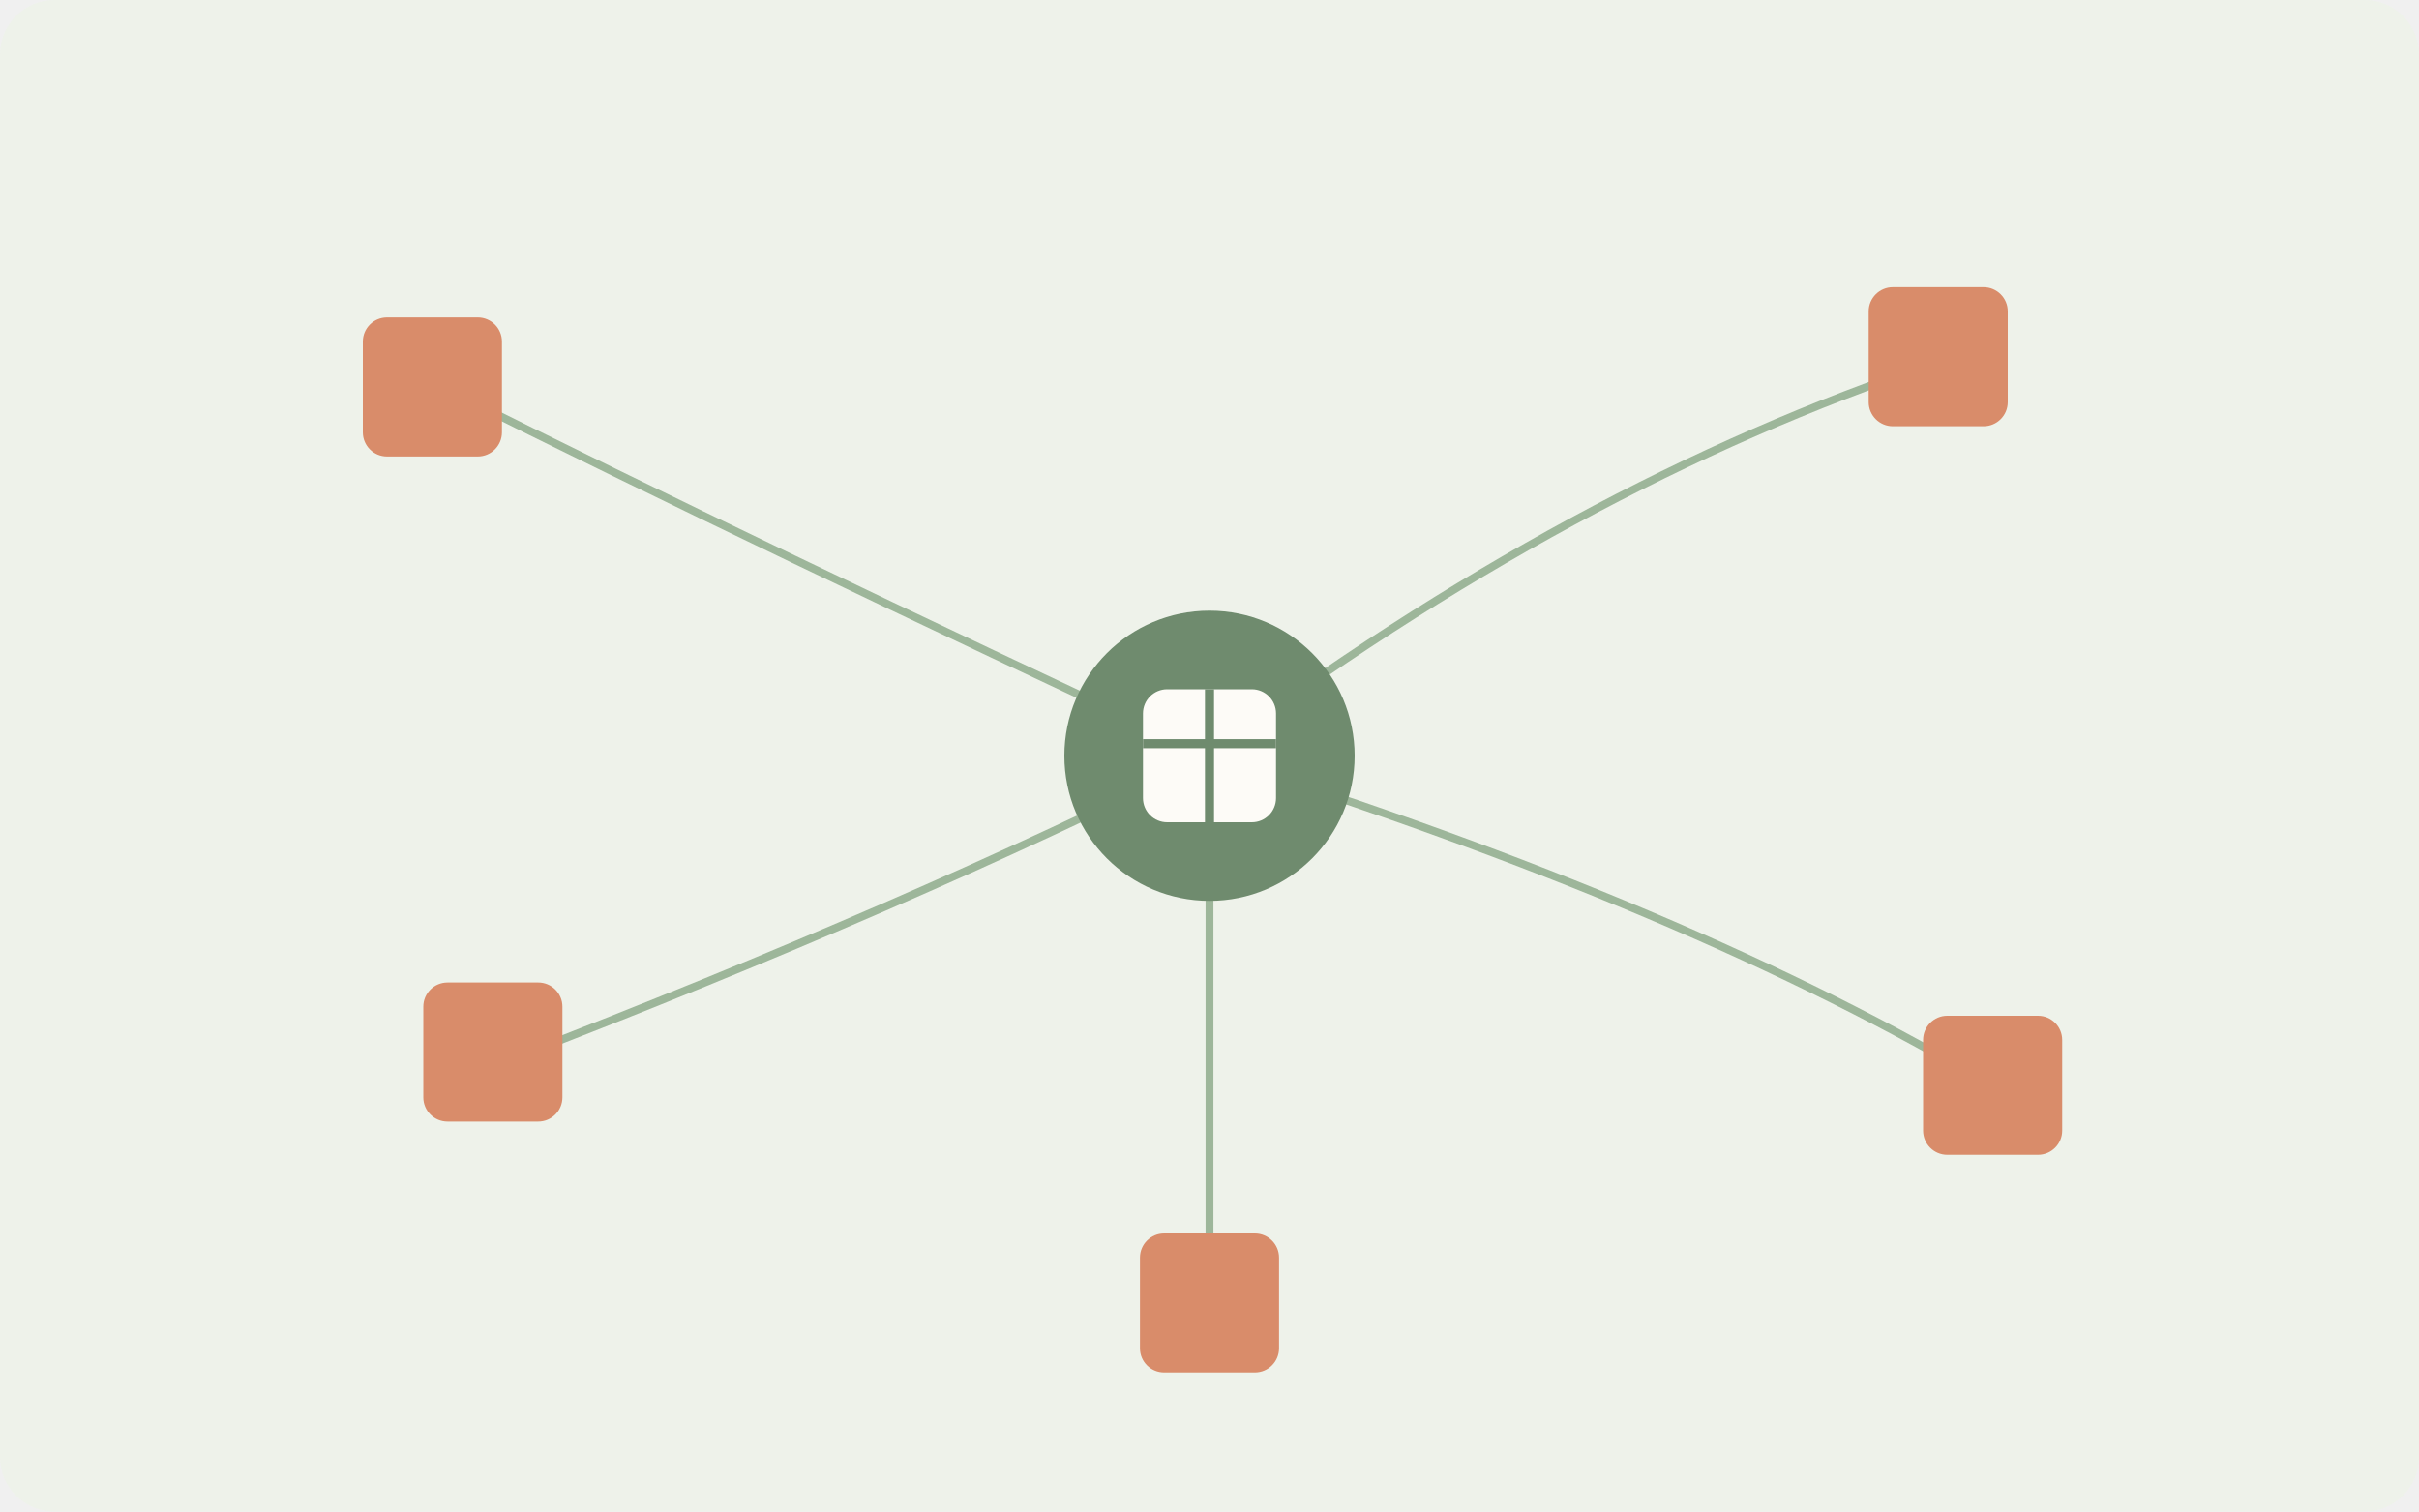
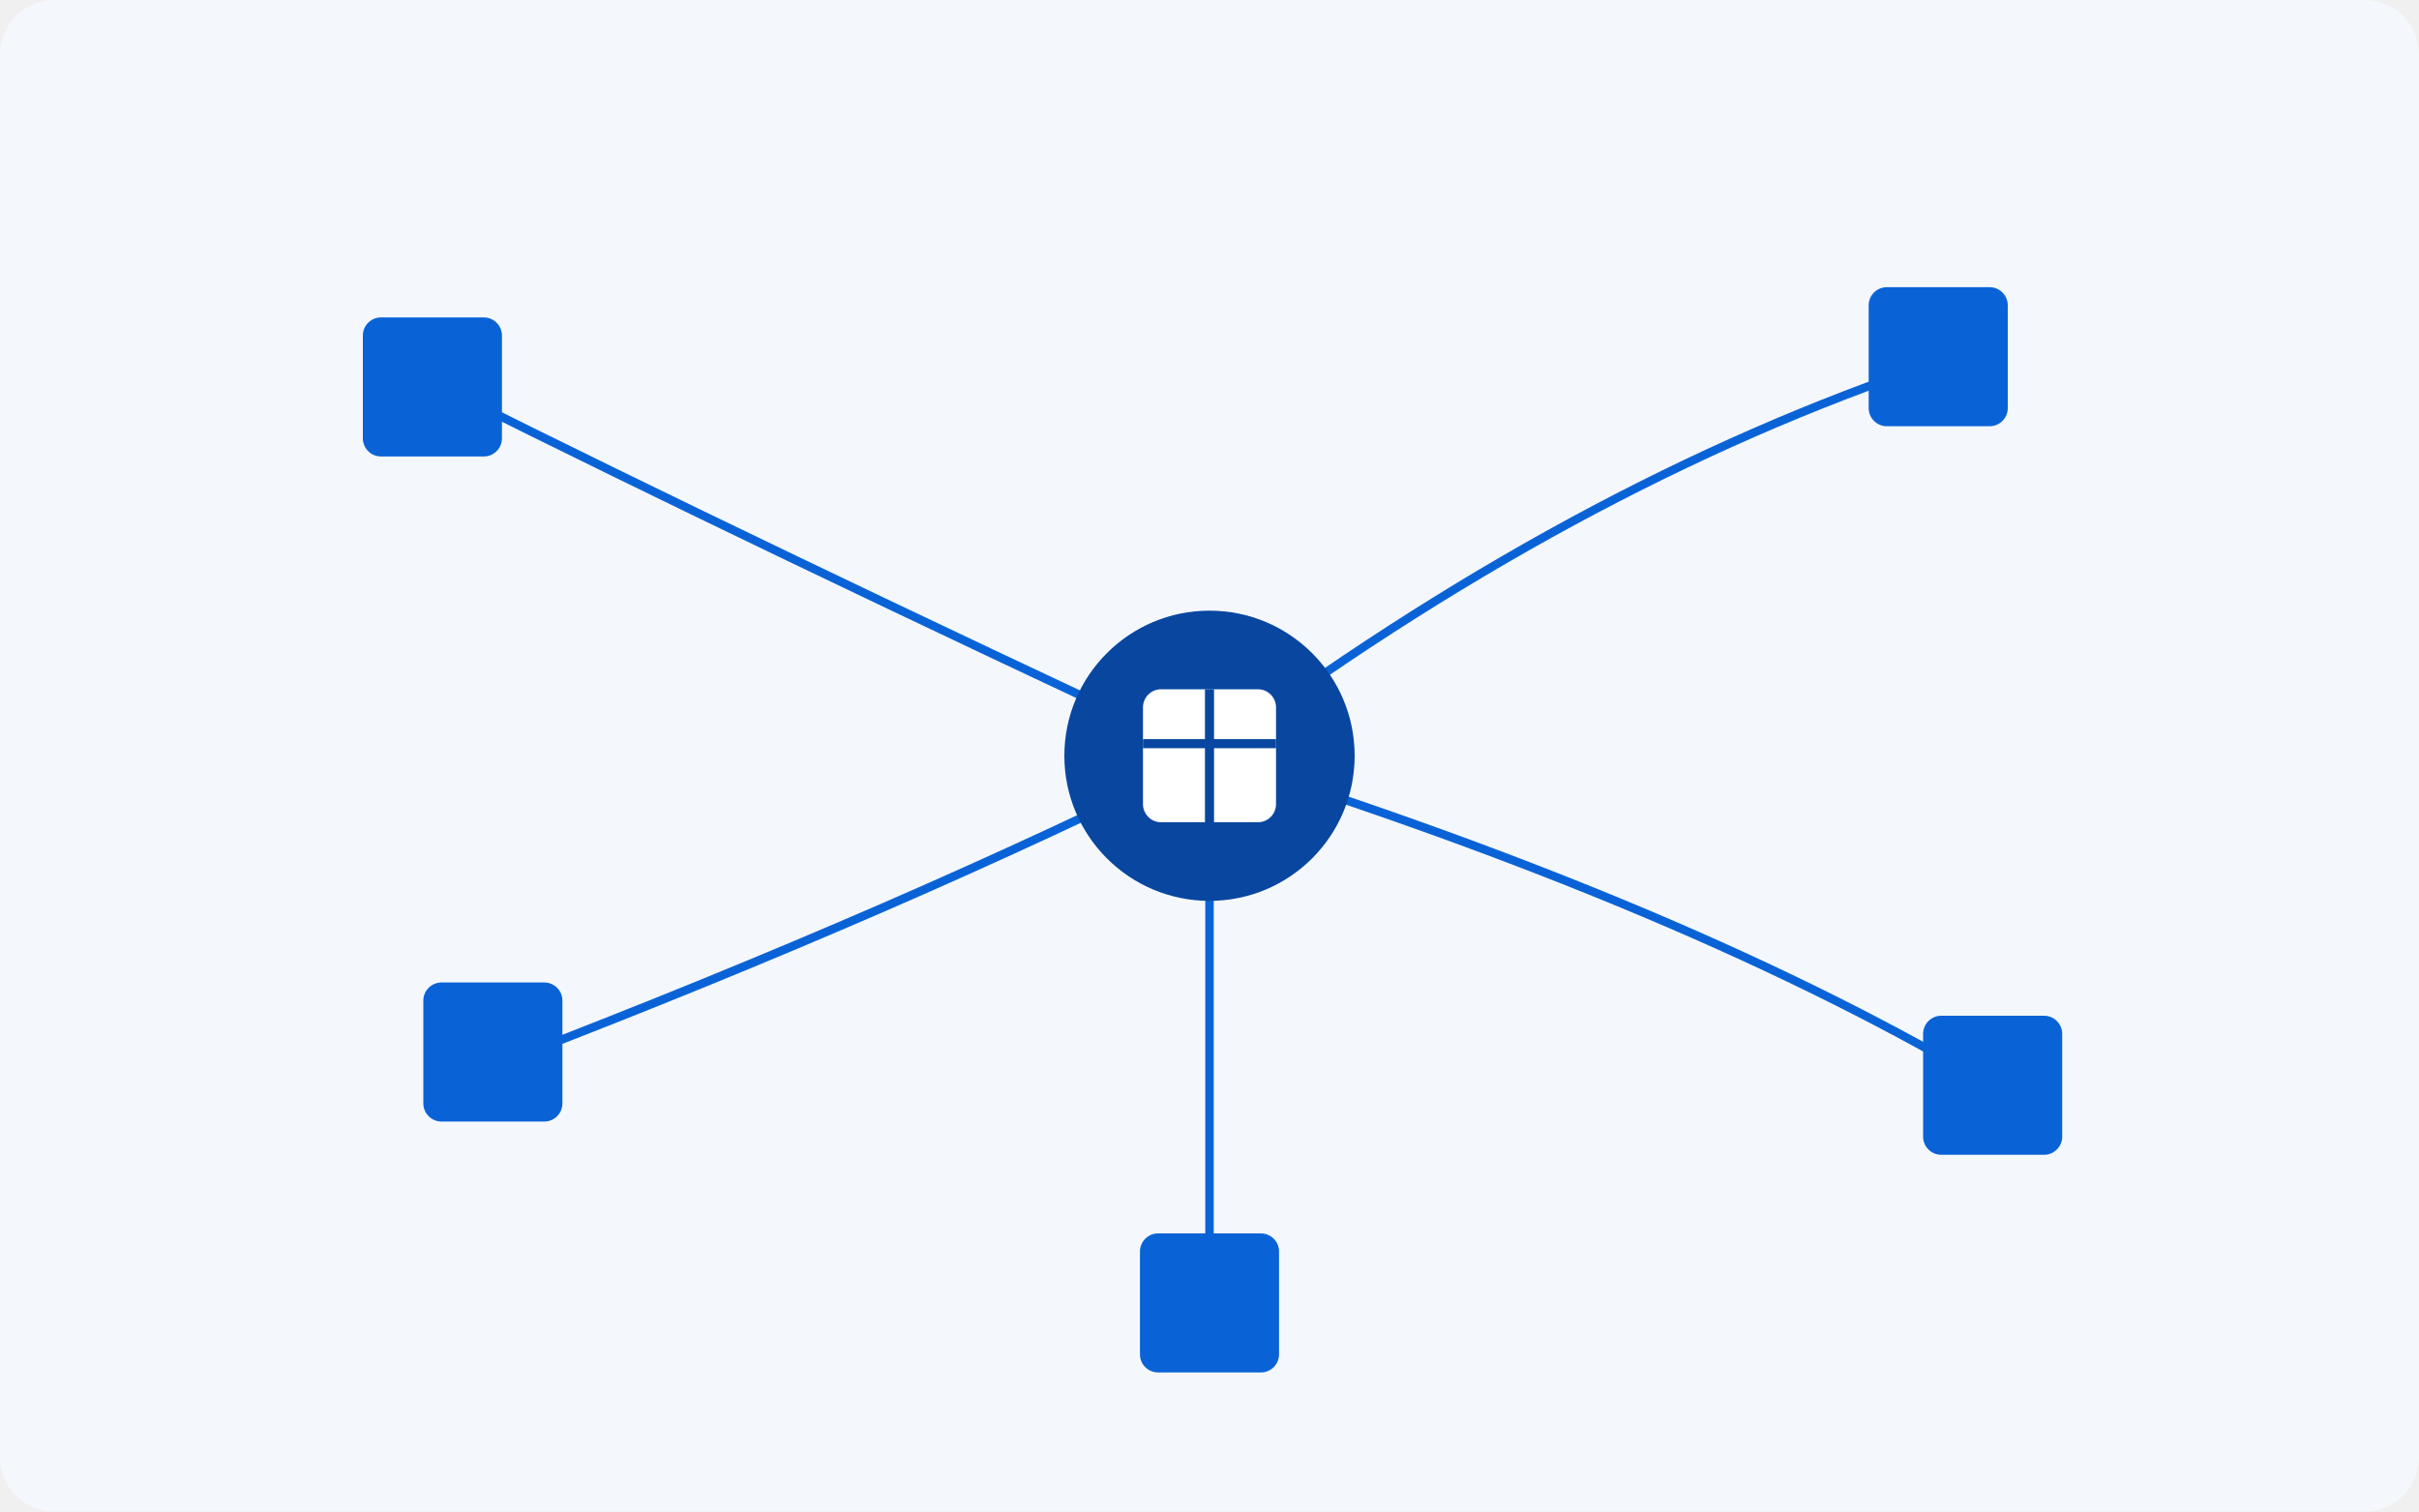
<svg xmlns="http://www.w3.org/2000/svg" viewBox="0 0 800 500" role="img" aria-label="共同物流の網と拠点">
-   <rect width="800" height="500" rx="18" fill="#eef2ea" />
-   <g fill="none" stroke="#9db69a" stroke-width="2.6" stroke-linecap="round">
+   <rect width="800" height="500" rx="18" fill="#f4f8fd" />
+   <g fill="none" stroke="#0a63d6" stroke-width="2.8" stroke-linecap="round">
    <path d="M400 250 Q250 180 150 130" />
    <path d="M400 250 Q300 300 170 350" />
    <path d="M400 250 Q520 160 640 120" />
    <path d="M400 250 Q560 300 660 360" />
    <path d="M400 250 Q400 380 400 430" />
  </g>
-   <g fill="#d98c6a">
-     <rect x="120" y="105" width="46" height="46" rx="8" />
-     <rect x="140" y="325" width="46" height="46" rx="8" />
-     <rect x="618" y="95" width="46" height="46" rx="8" />
-     <rect x="636" y="336" width="46" height="46" rx="8" />
-     <rect x="377" y="408" width="46" height="46" rx="8" />
+   <g fill="#0a63d6">
+     <rect x="120" y="105" width="46" height="46" rx="6" />
+     <rect x="140" y="325" width="46" height="46" rx="6" />
+     <rect x="618" y="95" width="46" height="46" rx="6" />
+     <rect x="636" y="336" width="46" height="46" rx="6" />
+     <rect x="377" y="408" width="46" height="46" rx="6" />
  </g>
-   <circle cx="400" cy="250" r="48" fill="#6f8b6e" />
-   <rect x="378" y="228" width="44" height="44" rx="8" fill="#fdfbf7" />
-   <path d="M378 246 H422 M400 228 V272" stroke="#6f8b6e" stroke-width="3" />
+   <circle cx="400" cy="250" r="48" fill="#0846a0" />
+   <rect x="378" y="228" width="44" height="44" rx="6" fill="#ffffff" />
+   <path d="M378 246 H422 M400 228 V272" stroke="#0846a0" stroke-width="3" />
</svg>
